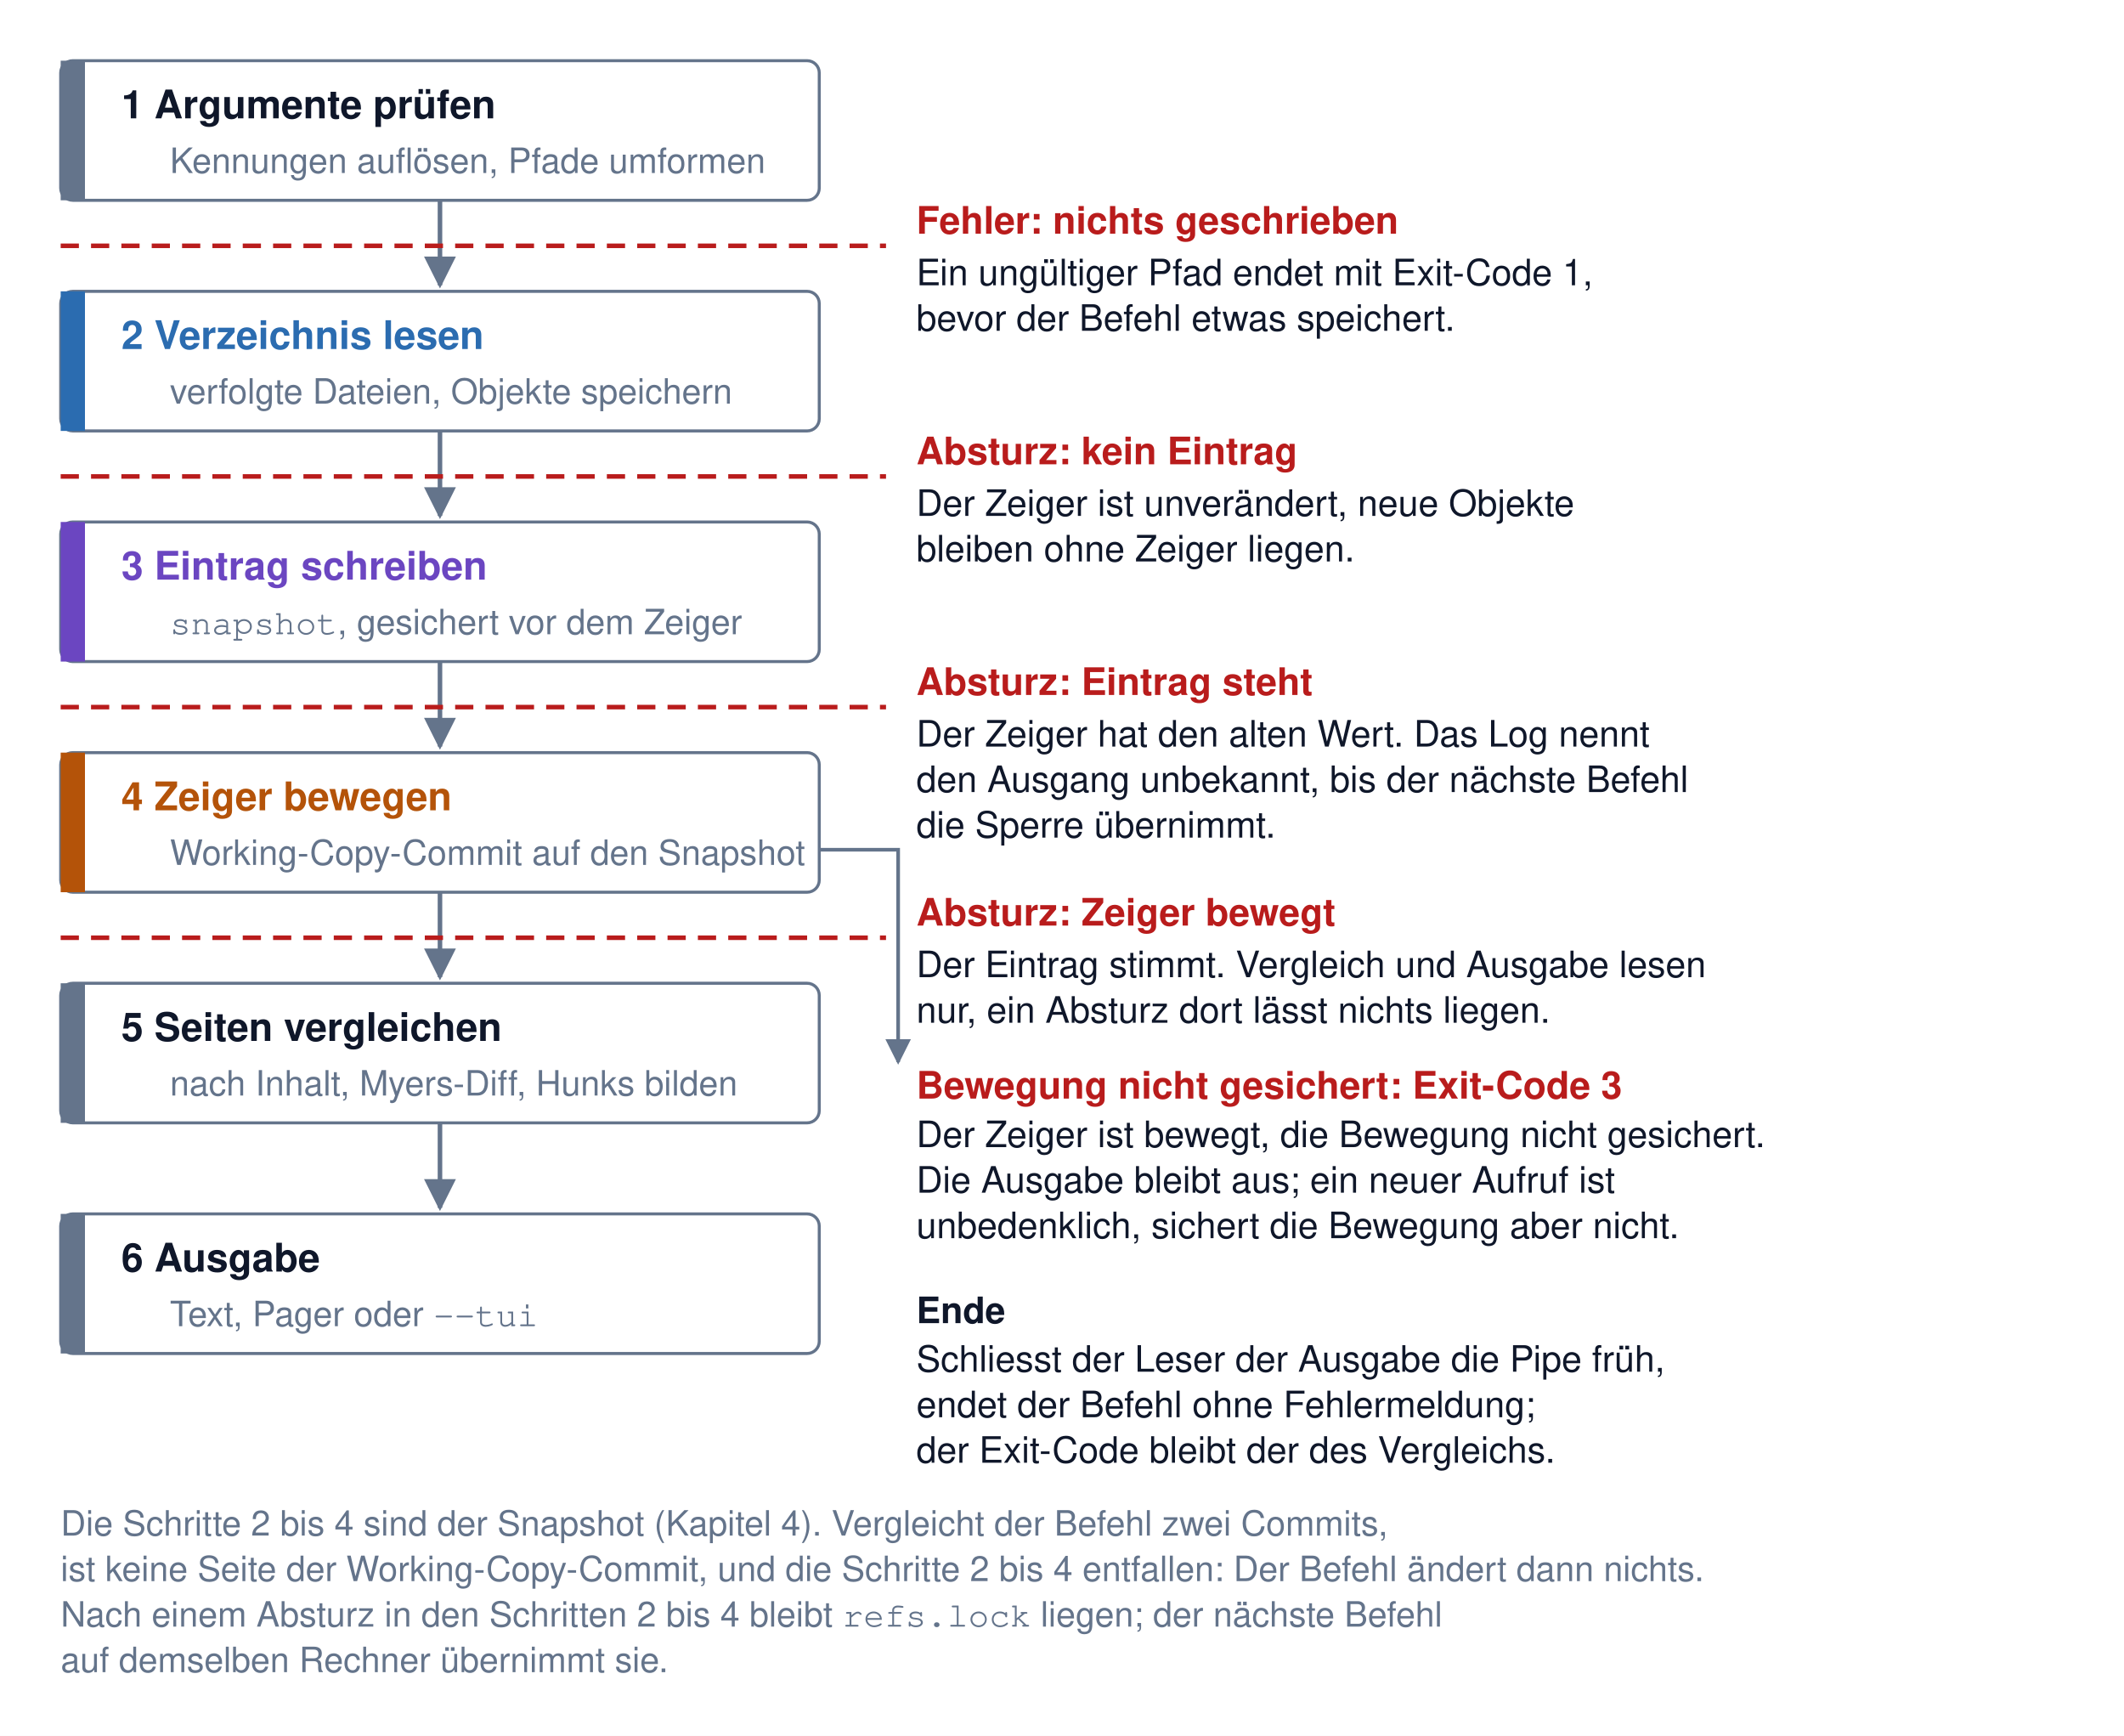
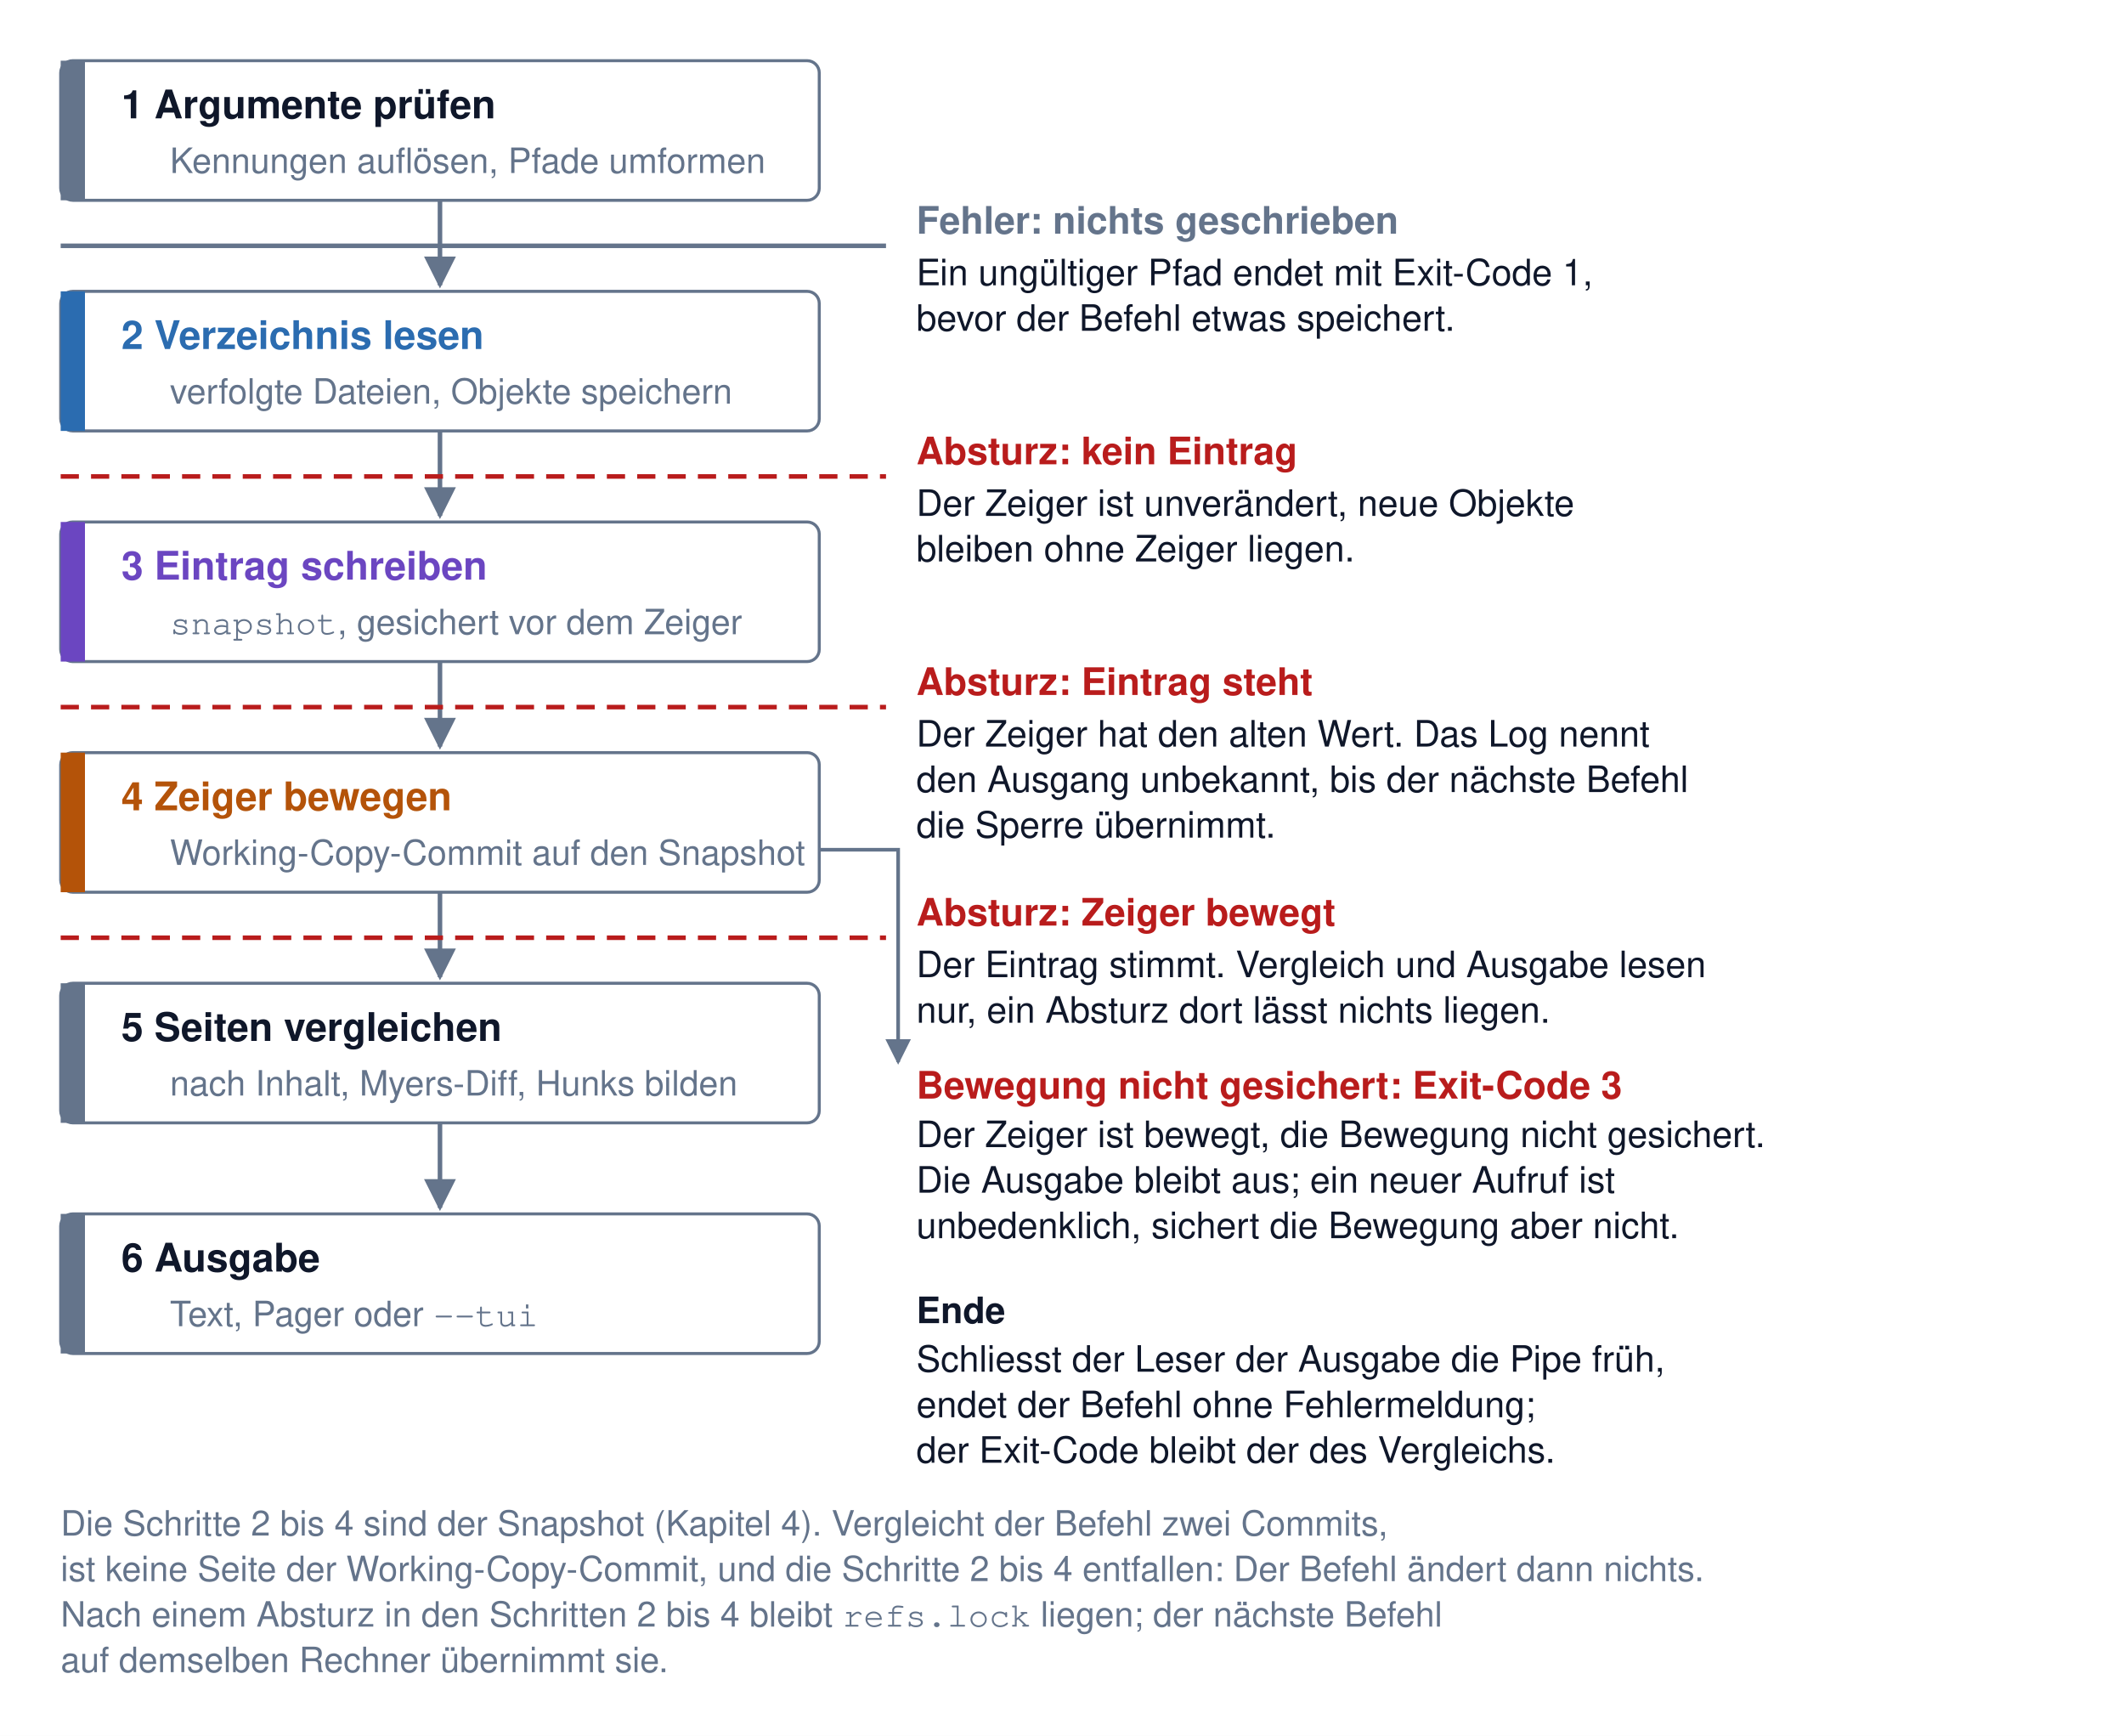
<svg xmlns="http://www.w3.org/2000/svg" viewBox="0 0 700 572" font-family="Helvetica, Arial, sans-serif">
  <defs>
    <marker id="arrow" viewBox="0 0 10 10" refX="9" refY="5" markerWidth="7" markerHeight="7" orient="auto">
      <path d="M0,0 L10,5 L0,10 z" fill="#64748B" />
    </marker>
  </defs>
  <rect x="0" y="0" width="700" height="572" fill="#FFFFFF" />
  <g stroke="#64748B" stroke-width="1" fill="#FFFFFF">
    <rect x="20" y="20" width="250" height="46" rx="4" />
    <rect x="20" y="96" width="250" height="46" rx="4" />
    <rect x="20" y="172" width="250" height="46" rx="4" />
    <rect x="20" y="248" width="250" height="46" rx="4" />
    <rect x="20" y="324" width="250" height="46" rx="4" />
    <rect x="20" y="400" width="250" height="46" rx="4" />
  </g>
  <g>
    <rect x="20" y="20" width="8" height="46" fill="#64748B" />
    <rect x="20" y="96" width="8" height="46" fill="#2B6CB0" />
    <rect x="20" y="172" width="8" height="46" fill="#6B46C1" />
    <rect x="20" y="248" width="8" height="46" fill="#B45309" />
    <rect x="20" y="324" width="8" height="46" fill="#64748B" />
    <rect x="20" y="400" width="8" height="46" fill="#64748B" />
  </g>
  <g font-size="13" font-weight="bold" fill="#0F172A">
    <text x="40" y="39">1  Argumente prüfen</text>
    <text x="40" y="115" fill="#2B6CB0">2  Verzeichnis lesen</text>
    <text x="40" y="191" fill="#6B46C1">3  Eintrag schreiben</text>
    <text x="40" y="267" fill="#B45309">4  Zeiger bewegen</text>
    <text x="40" y="343">5  Seiten vergleichen</text>
    <text x="40" y="419">6  Ausgabe</text>
  </g>
  <g font-size="11.5" fill="#64748B">
    <text x="56" y="57">Kennungen auflösen, Pfade umformen</text>
    <text x="56" y="133">verfolgte Dateien, Objekte speichern</text>
    <text x="56" y="209">
      <tspan font-family="Courier, monospace">snapshot</tspan>, gesichert vor dem Zeiger</text>
    <text x="56" y="285">Working-Copy-Commit auf den Snapshot</text>
    <text x="56" y="361">nach Inhalt, Myers-Diff, Hunks bilden</text>
    <text x="56" y="437">Text, Pager oder <tspan font-family="Courier, monospace">--tui</tspan>
    </text>
  </g>
  <g stroke="#64748B" stroke-width="1.5" marker-end="url(#arrow)">
    <line x1="145" y1="66" x2="145" y2="94" />
    <line x1="145" y1="142" x2="145" y2="170" />
    <line x1="145" y1="218" x2="145" y2="246" />
    <line x1="145" y1="294" x2="145" y2="322" />
    <line x1="145" y1="370" x2="145" y2="398" />
  </g>
  <path d="M270,280 H296 V350" fill="none" stroke="#64748B" stroke-width="1.2" marker-end="url(#arrow)" />
+   <line x1="20" y1="81" x2="292" y2="81" stroke="#64748B" stroke-width="1.5" />
  <g stroke="#B91C1C" stroke-width="1.5" stroke-dasharray="6 4">
-     <line x1="20" y1="81" x2="292" y2="81" />
    <line x1="20" y1="157" x2="292" y2="157" />
    <line x1="20" y1="233" x2="292" y2="233" />
    <line x1="20" y1="309" x2="292" y2="309" />
  </g>
+   <text x="302" y="77" font-size="12.5" font-weight="bold" fill="#64748B">Fehler: nichts geschrieben</text>
  <g font-size="12.5" font-weight="bold" fill="#B91C1C">
-     <text x="302" y="77">Fehler: nichts geschrieben</text>
    <text x="302" y="153">Absturz: kein Eintrag</text>
    <text x="302" y="229">Absturz: Eintrag steht</text>
    <text x="302" y="305">Absturz: Zeiger bewegt</text>
    <text x="302" y="362">Bewegung nicht gesichert: Exit-Code 3</text>
  </g>
  <g font-size="12" fill="#0F172A">
    <text x="302" y="94">Ein ungültiger Pfad endet mit Exit-Code 1,</text>
    <text x="302" y="109">bevor der Befehl etwas speichert.</text>
    <text x="302" y="170">Der Zeiger ist unverändert, neue Objekte</text>
    <text x="302" y="185">bleiben ohne Zeiger liegen.</text>
    <text x="302" y="246">Der Zeiger hat den alten Wert. Das Log nennt</text>
    <text x="302" y="261">den Ausgang unbekannt, bis der nächste Befehl</text>
    <text x="302" y="276">die Sperre übernimmt.</text>
    <text x="302" y="322">Der Eintrag stimmt. Vergleich und Ausgabe lesen</text>
    <text x="302" y="337">nur, ein Absturz dort lässt nichts liegen.</text>
    <text x="302" y="378">Der Zeiger ist bewegt, die Bewegung nicht gesichert.</text>
    <text x="302" y="393">Die Ausgabe bleibt aus; ein neuer Aufruf ist</text>
    <text x="302" y="408">unbedenklich, sichert die Bewegung aber nicht.</text>
  </g>
  <text x="302" y="436" font-size="12" font-weight="bold" fill="#0F172A">Ende</text>
  <text x="302" y="452" font-size="12" fill="#0F172A">Schliesst der Leser der Ausgabe die Pipe früh,</text>
  <text x="302" y="467" font-size="12" fill="#0F172A">endet der Befehl ohne Fehlermeldung;</text>
  <text x="302" y="482" font-size="12" fill="#0F172A">der Exit-Code bleibt der des Vergleichs.</text>
  <g font-size="11.5" fill="#64748B">
    <text x="20" y="506">Die Schritte 2 bis 4 sind der Snapshot (Kapitel 4). Vergleicht der Befehl zwei Commits,</text>
    <text x="20" y="521">ist keine Seite der Working-Copy-Commit, und die Schritte 2 bis 4 entfallen: Der Befehl ändert dann nichts.</text>
    <text x="20" y="536">Nach einem Absturz in den Schritten 2 bis 4 bleibt <tspan font-family="Courier, monospace">refs.lock</tspan> liegen; der nächste Befehl</text>
    <text x="20" y="551">auf demselben Rechner übernimmt sie.</text>
  </g>
</svg>
